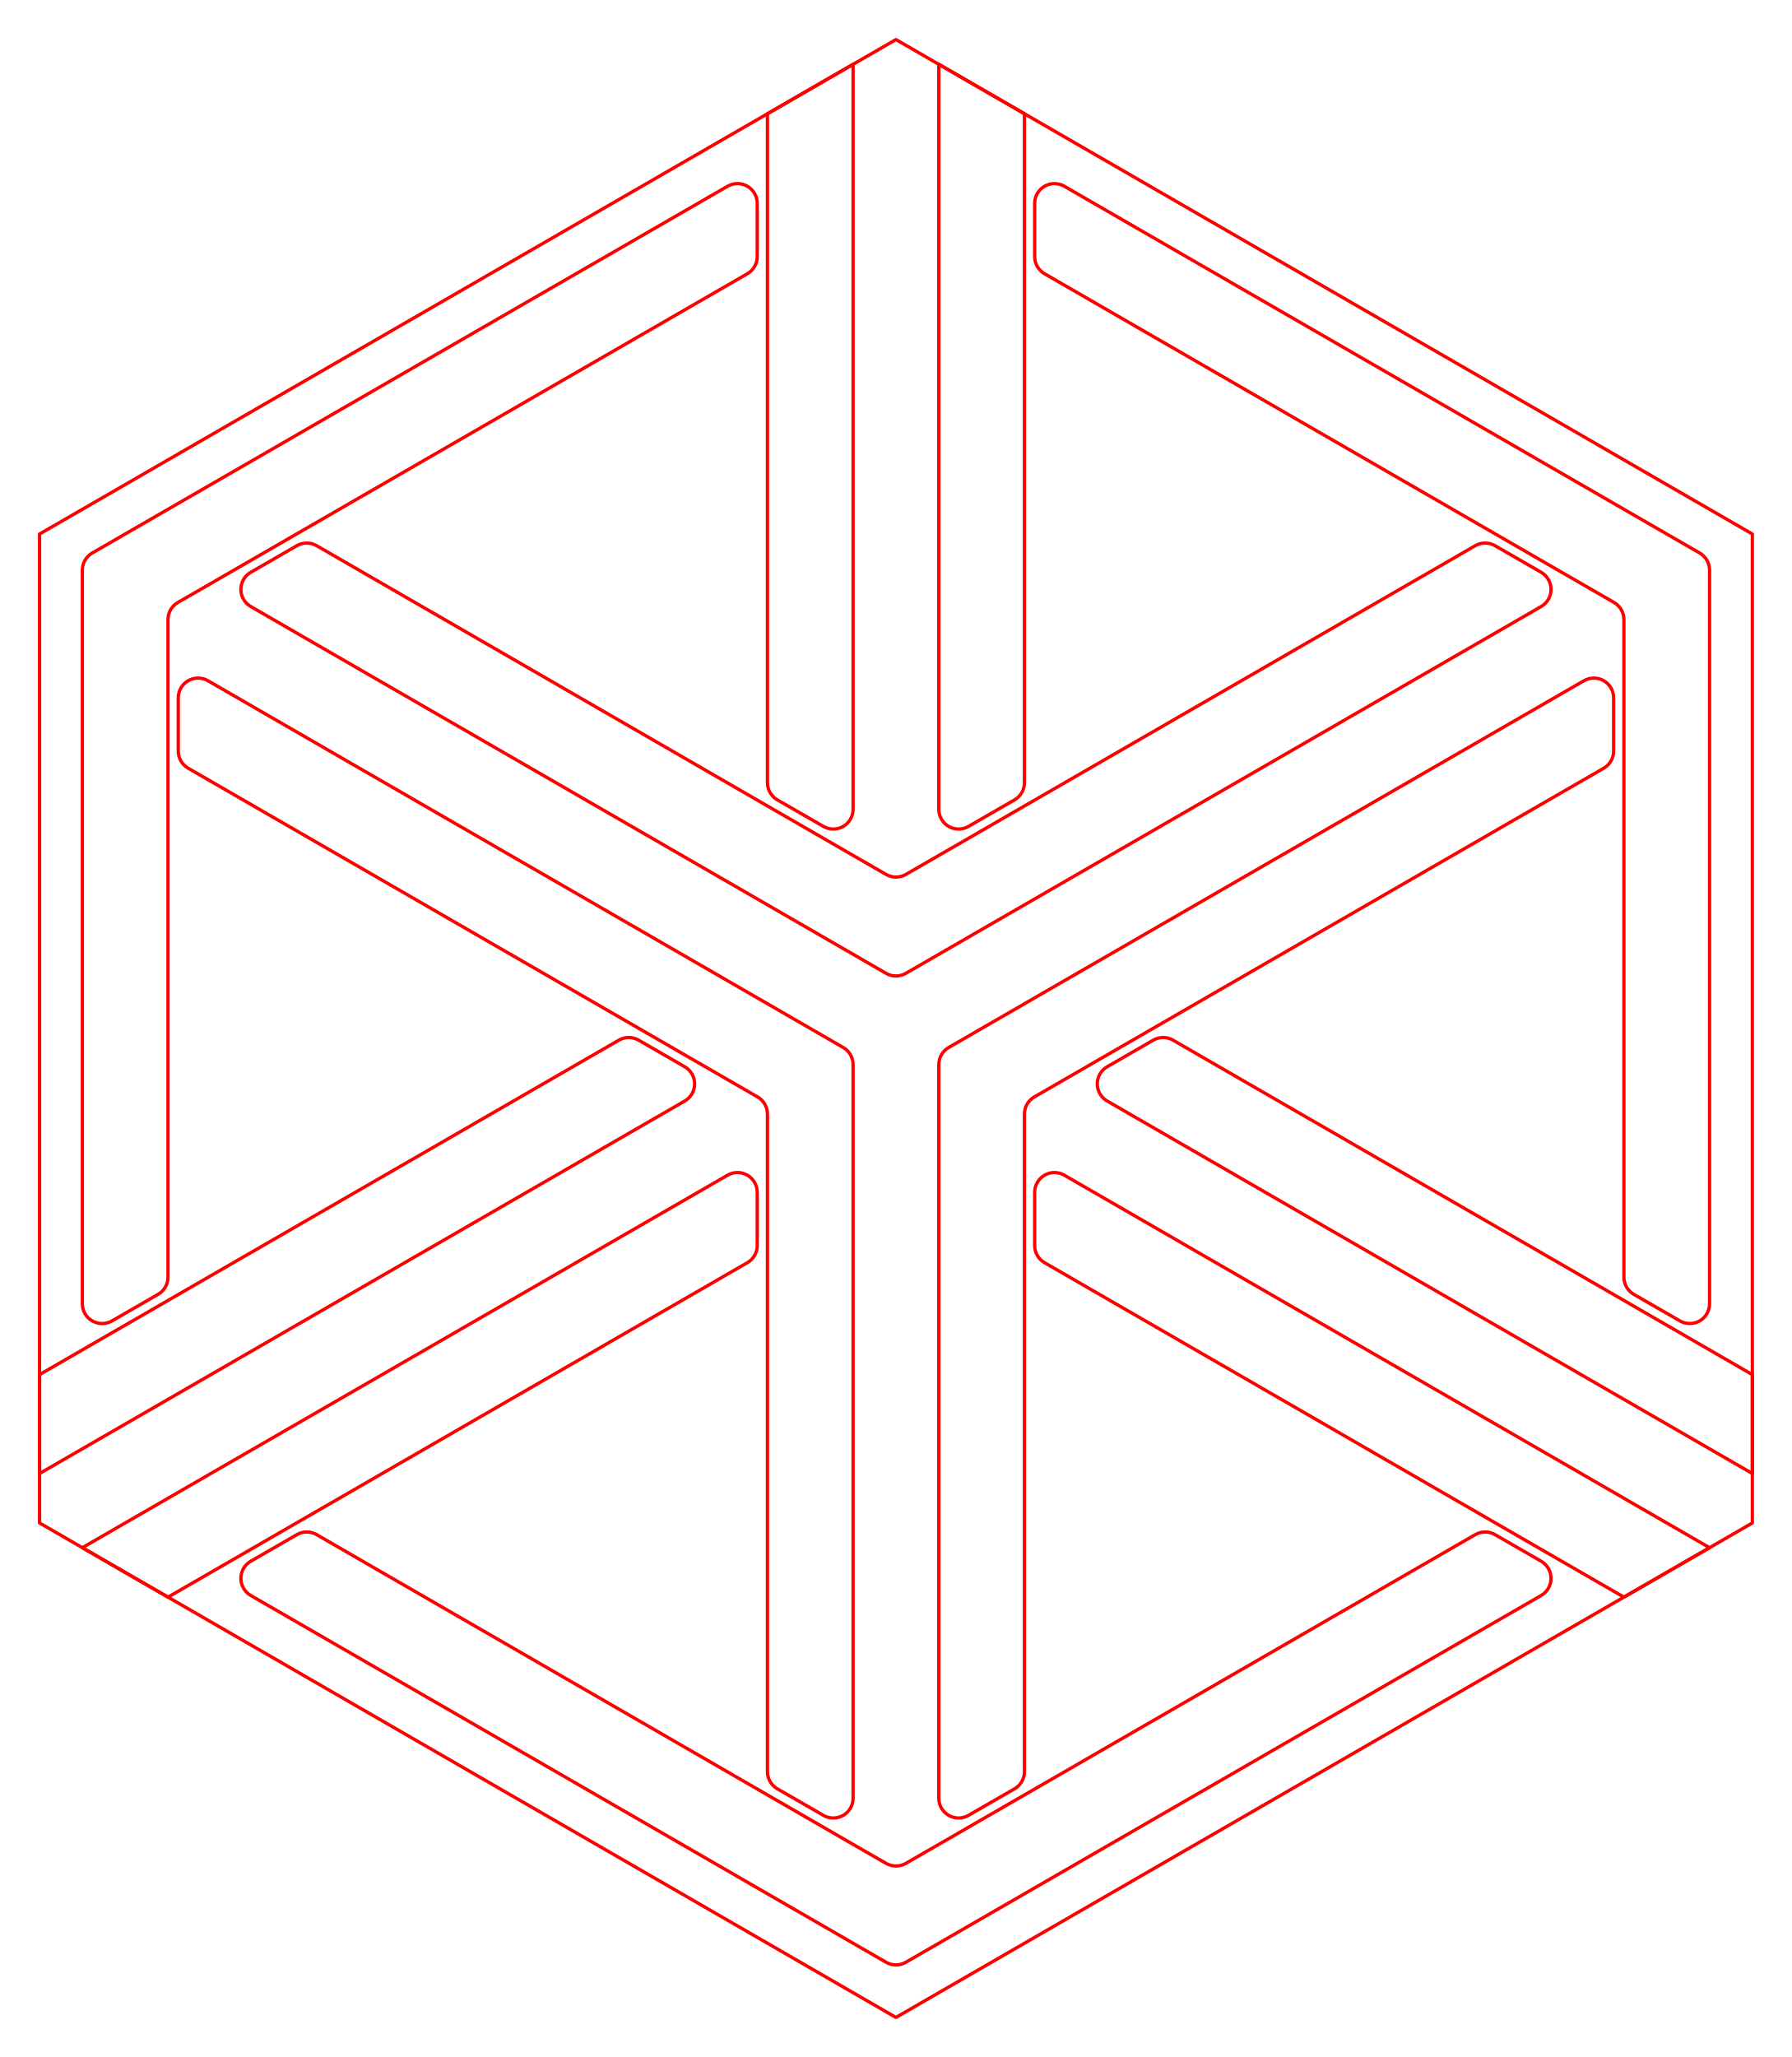
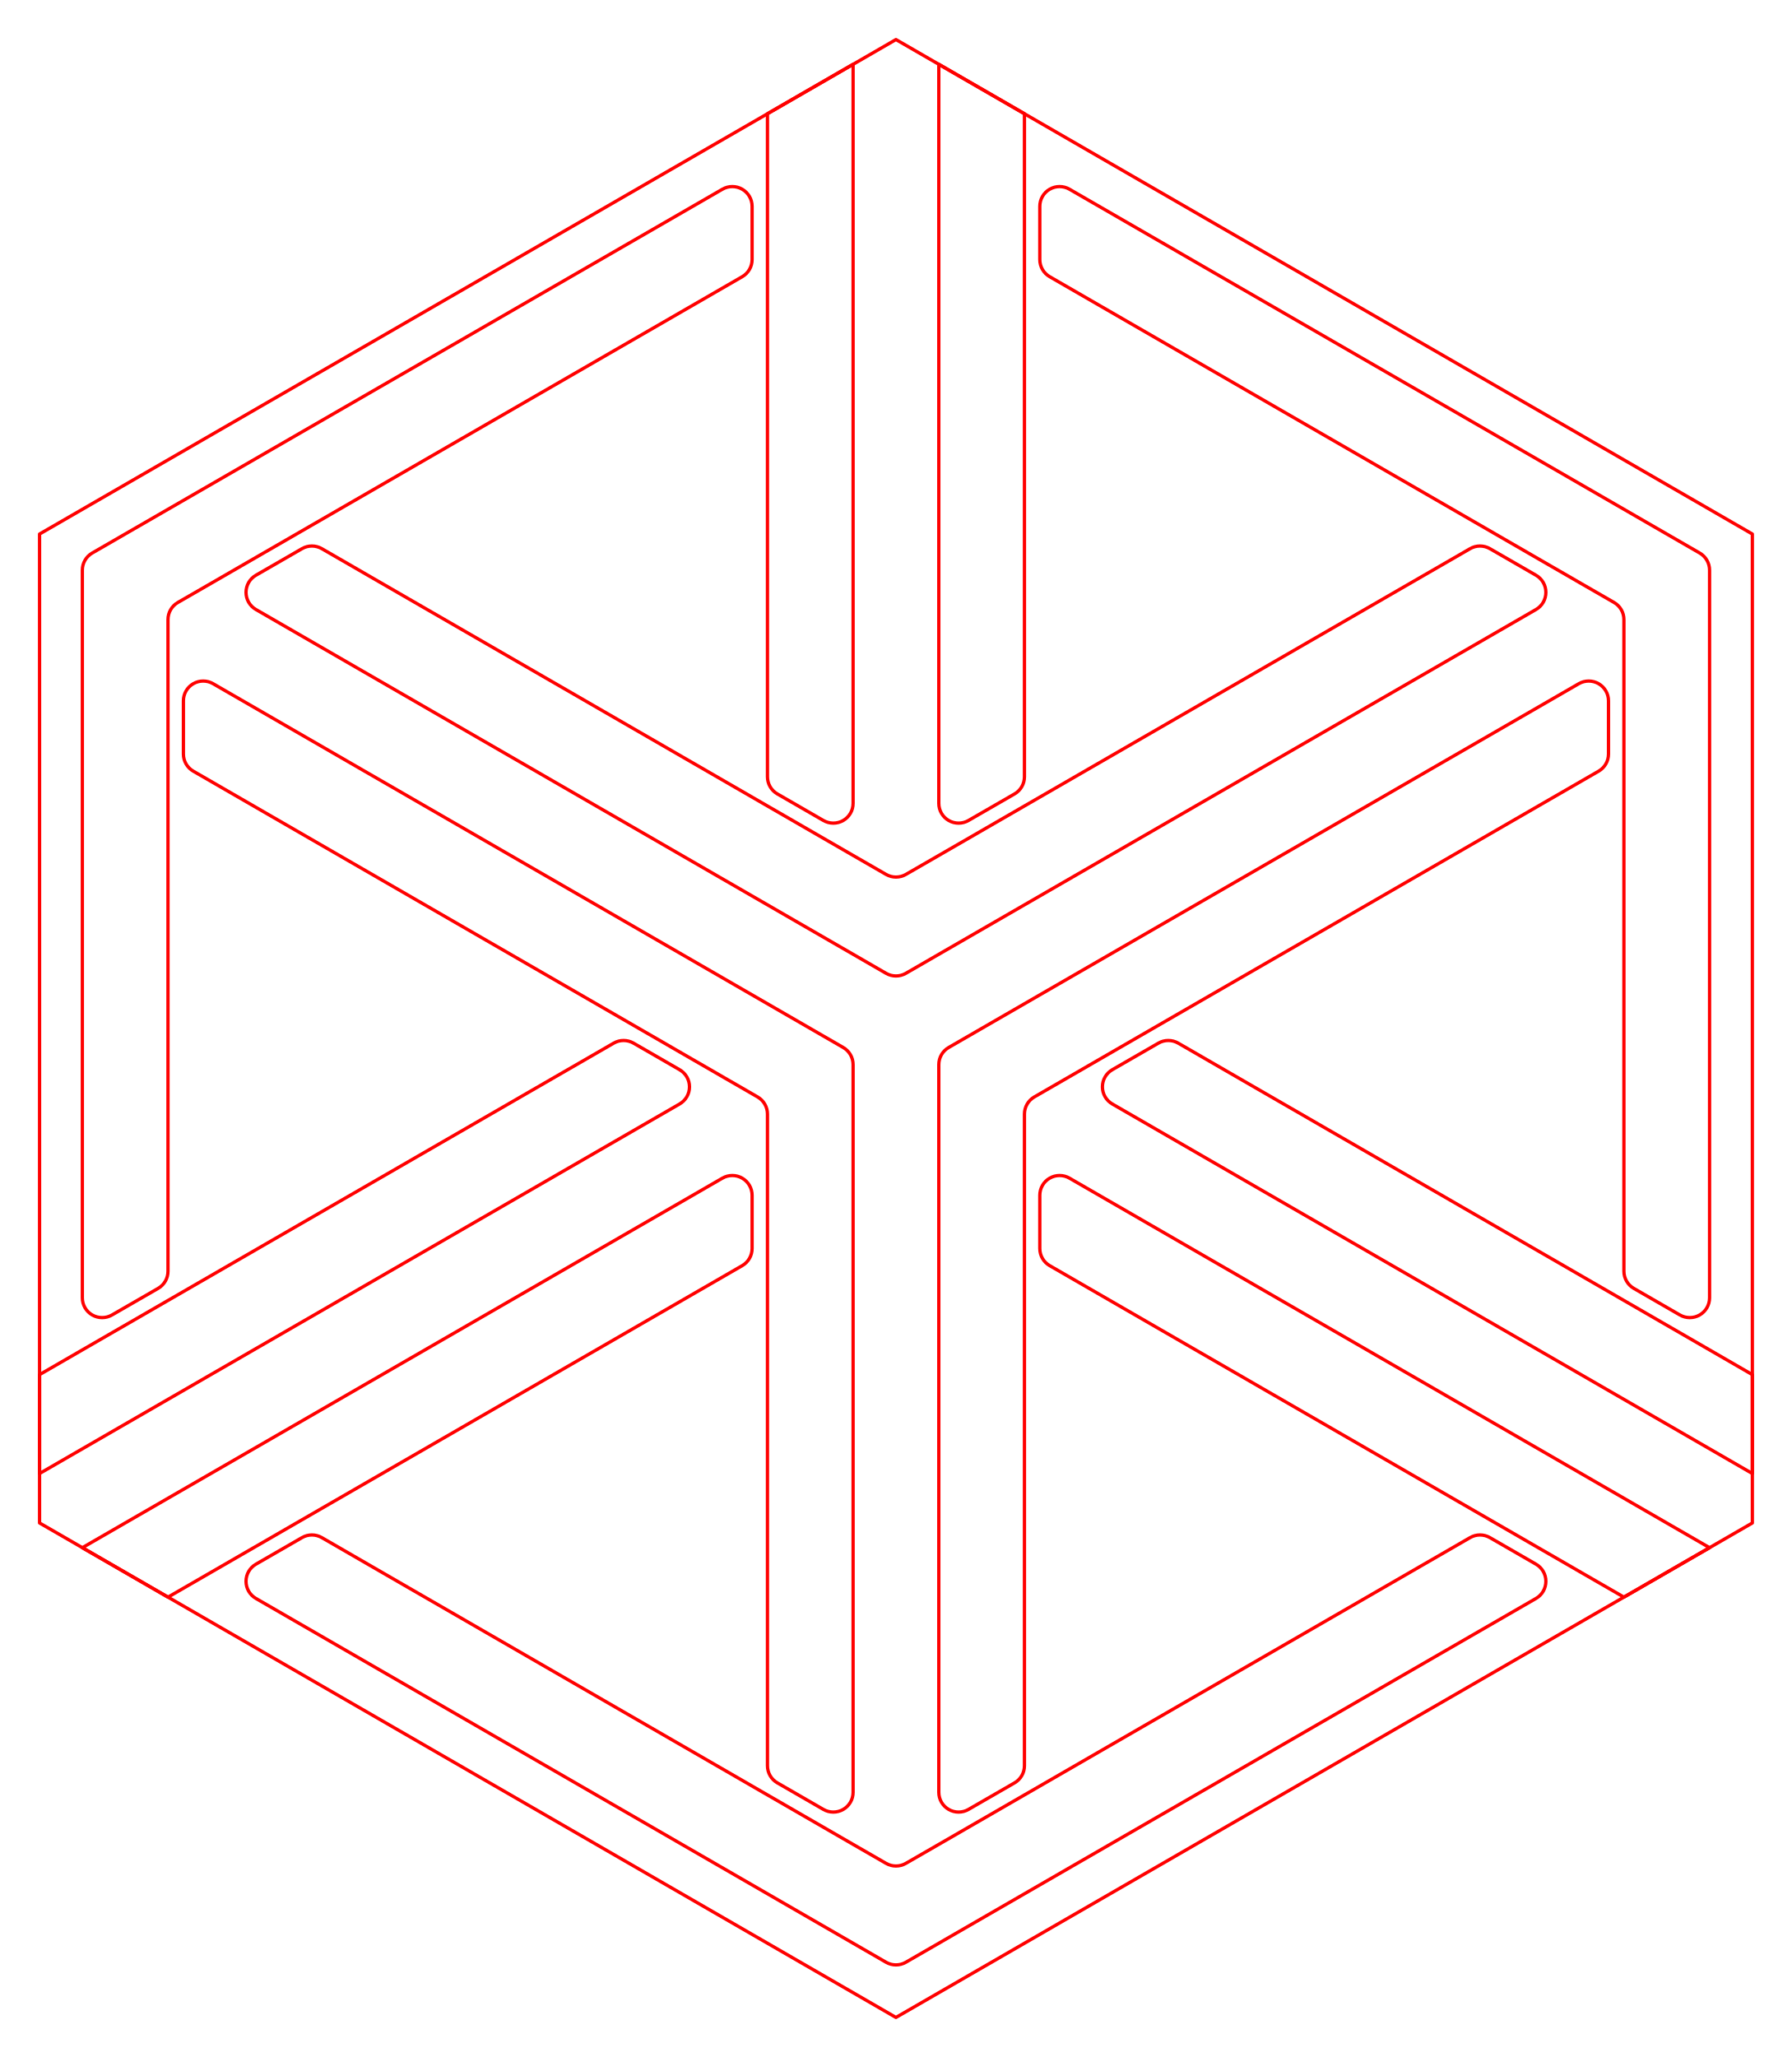
<svg xmlns="http://www.w3.org/2000/svg" version="1.1" viewBox="-13.59 -15.6 27.181 31.2">
  <g id="cut" fill="none" stroke="#FF0000" stroke-width="0.05" stroke-linecap="round" stroke-linejoin="round">
    <path d="M -12.99 -7.5 L 0 -15 L 12.99 -7.5 L 12.99 7.5 L 0 15 L -12.99 7.5 Z" />
-     <path d="M 1.949 -3.728 L 1.949 -11.625 L 1.949 -13.125 L 1.949 -13.875 L 0.65 -14.625 L 0.65 -3.325 A 0.3 0.3 0 0 0 1.1 -3.065 L 1.799 -3.468 A 0.3 0.3 0 0 0 1.949 -3.728 Z" />
-     <path d="M -9.093 -7.5 L -10.392 -6.75 L -10.892 -6.462 A 0.3 0.3 0 0 0 -11.042 -6.202 L -11.042 -5.625 L -11.042 -4.125 L -11.042 3.772 A 0.3 0.3 0 0 1 -11.192 4.032 L -11.891 4.435 A 0.3 0.3 0 0 1 -12.341 4.175 L -12.341 -6.952 A 0.3 0.3 0 0 1 -12.191 -7.212 L -2.554 -12.775 A 0.3 0.3 0 0 1 -2.104 -12.515 L -2.104 -11.708 A 0.3 0.3 0 0 1 -2.254 -11.448 L -9.093 -7.5 Z" />
-     <path d="M -0.65 -14.625 L -0.65 -3.325 A 0.3 0.3 0 0 1 -1.1 -3.065 L -1.799 -3.468 A 0.3 0.3 0 0 1 -1.949 -3.728 L -1.949 -11.625 L -1.949 -13.125 L -1.949 -13.875 L -0.65 -14.625 Z" />
-     <path d="M -0.15 -0.837 L -9.786 -6.4 A 0.3 0.3 0 0 1 -9.786 -6.92 L -9.087 -7.323 A 0.3 0.3 0 0 1 -8.787 -7.323 L -1.949 -3.375 L -0.65 -2.625 L -0.15 -2.337 A 0.3 0.3 0 0 0 0.15 -2.337 L 0.65 -2.625 L 1.949 -3.375 L 8.787 -7.323 A 0.3 0.3 0 0 1 9.087 -7.323 L 9.786 -6.92 A 0.3 0.3 0 0 1 9.786 -6.4 L 0.15 -0.837 A 0.3 0.3 0 0 1 -0.15 -0.837 Z" />
-     <path d="M 0.65 0.548 L 0.65 11.675 A 0.3 0.3 0 0 0 1.1 11.935 L 1.799 11.532 A 0.3 0.3 0 0 0 1.949 11.272 L 1.949 3.375 L 1.949 1.875 L 1.949 1.298 A 0.3 0.3 0 0 1 2.099 1.038 L 2.598 0.75 L 3.897 0 L 10.736 -3.948 A 0.3 0.3 0 0 0 10.886 -4.208 L 10.886 -5.015 A 0.3 0.3 0 0 0 10.436 -5.275 L 0.8 0.288 A 0.3 0.3 0 0 0 0.65 0.548 Z" />
-     <path d="M 0.15 14.163 L 9.786 8.6 A 0.3 0.3 0 0 0 9.786 8.08 L 9.087 7.677 A 0.3 0.3 0 0 0 8.787 7.677 L 1.949 11.625 L 0.65 12.375 L 0.15 12.663 A 0.3 0.3 0 0 1 -0.15 12.663 L -0.65 12.375 L -1.949 11.625 L -8.787 7.677 A 0.3 0.3 0 0 0 -9.087 7.677 L -9.786 8.08 A 0.3 0.3 0 0 0 -9.786 8.6 L -0.15 14.163 A 0.3 0.3 0 0 0 0.15 14.163 Z" />
-     <path d="M 12.341 7.875 L 2.554 2.225 A 0.3 0.3 0 0 0 2.104 2.485 L 2.104 3.292 A 0.3 0.3 0 0 0 2.254 3.552 L 9.093 7.5 L 10.392 8.25 L 11.042 8.625 L 12.341 7.875 Z" />
-     <path d="M 12.341 -6.952 L 12.341 4.175 A 0.3 0.3 0 0 1 11.891 4.435 L 11.192 4.032 A 0.3 0.3 0 0 1 11.042 3.772 L 11.042 -4.125 L 11.042 -5.625 L 11.042 -6.202 A 0.3 0.3 0 0 0 10.892 -6.462 L 10.392 -6.75 L 9.093 -7.5 L 2.254 -11.448 A 0.3 0.3 0 0 1 2.104 -11.708 L 2.104 -12.515 A 0.3 0.3 0 0 1 2.554 -12.775 L 12.191 -7.212 A 0.3 0.3 0 0 1 12.341 -6.952 Z" />
-     <path d="M 12.99 6.75 L 3.204 1.1 A 0.3 0.3 0 0 1 3.204 0.58 L 3.903 0.177 A 0.3 0.3 0 0 1 4.203 0.177 L 11.042 4.125 L 12.341 4.875 L 12.99 5.25 L 12.99 6.75 Z" />
-     <path d="M -0.8 0.288 L -10.436 -5.275 A 0.3 0.3 0 0 0 -10.886 -5.015 L -10.886 -4.208 A 0.3 0.3 0 0 0 -10.736 -3.948 L -3.897 0 L -2.598 0.75 L -2.099 1.038 A 0.3 0.3 0 0 1 -1.949 1.298 L -1.949 1.875 L -1.949 3.375 L -1.949 11.272 A 0.3 0.3 0 0 0 -1.799 11.532 L -1.1 11.935 A 0.3 0.3 0 0 0 -0.65 11.675 L -0.65 0.548 A 0.3 0.3 0 0 0 -0.8 0.288 Z" />
-     <path d="M -12.99 6.75 L -3.204 1.1 A 0.3 0.3 0 0 0 -3.204 0.58 L -3.903 0.177 A 0.3 0.3 0 0 0 -4.203 0.177 L -11.042 4.125 L -12.341 4.875 L -12.99 5.25 L -12.99 6.75 Z" />
-     <path d="M -12.341 7.875 L -2.554 2.225 A 0.3 0.3 0 0 1 -2.104 2.485 L -2.104 3.292 A 0.3 0.3 0 0 1 -2.254 3.552 L -9.093 7.5 L -10.392 8.25 L -11.042 8.625 L -12.341 7.875 Z" />
+     <path d="M 1.949 -3.818 L 1.949 -11.625 L 1.949 -13.125 L 1.949 -13.875 L 0.65 -14.625 L 0.65 -3.415 A 0.3 0.3 0 0 0 1.1 -3.155 L 1.799 -3.558 A 0.3 0.3 0 0 0 1.949 -3.818 Z" />
+     <path d="M -9.093 -7.5 L -10.392 -6.75 L -10.892 -6.462 A 0.3 0.3 0 0 0 -11.042 -6.202 L -11.042 -5.625 L -11.042 -4.125 L -11.042 3.682 A 0.3 0.3 0 0 1 -11.192 3.942 L -11.891 4.345 A 0.3 0.3 0 0 1 -12.341 4.085 L -12.341 -6.952 A 0.3 0.3 0 0 1 -12.191 -7.212 L -2.632 -12.73 A 0.3 0.3 0 0 1 -2.182 -12.47 L -2.182 -11.663 A 0.3 0.3 0 0 1 -2.332 -11.403 L -9.093 -7.5 Z" />
+     <path d="M -0.65 -14.625 L -0.65 -3.415 A 0.3 0.3 0 0 1 -1.1 -3.155 L -1.799 -3.558 A 0.3 0.3 0 0 1 -1.949 -3.818 L -1.949 -11.625 L -1.949 -13.125 L -1.949 -13.875 L -0.65 -14.625 Z" />
+     <path d="M -0.15 -0.837 L -9.708 -6.355 A 0.3 0.3 0 0 1 -9.708 -6.875 L -9.009 -7.278 A 0.3 0.3 0 0 1 -8.709 -7.278 L -1.949 -3.375 L -0.65 -2.625 L -0.15 -2.337 A 0.3 0.3 0 0 0 0.15 -2.337 L 0.65 -2.625 L 1.949 -3.375 L 8.709 -7.278 A 0.3 0.3 0 0 1 9.009 -7.278 L 9.708 -6.875 A 0.3 0.3 0 0 1 9.708 -6.355 L 0.15 -0.837 A 0.3 0.3 0 0 1 -0.15 -0.837 Z" />
+     <path d="M 0.65 0.548 L 0.65 11.585 A 0.3 0.3 0 0 0 1.1 11.845 L 1.799 11.442 A 0.3 0.3 0 0 0 1.949 11.182 L 1.949 3.375 L 1.949 1.875 L 1.949 1.298 A 0.3 0.3 0 0 1 2.099 1.038 L 2.598 0.75 L 3.897 0 L 10.658 -3.903 A 0.3 0.3 0 0 0 10.808 -4.163 L 10.808 -4.97 A 0.3 0.3 0 0 0 10.358 -5.23 L 0.8 0.288 A 0.3 0.3 0 0 0 0.65 0.548 Z" />
+     <path d="M 0.15 14.163 L 9.708 8.645 A 0.3 0.3 0 0 0 9.708 8.125 L 9.009 7.722 A 0.3 0.3 0 0 0 8.709 7.722 L 1.949 11.625 L 0.65 12.375 L 0.15 12.663 A 0.3 0.3 0 0 1 -0.15 12.663 L -0.65 12.375 L -1.949 11.625 L -8.709 7.722 A 0.3 0.3 0 0 0 -9.009 7.722 L -9.708 8.125 A 0.3 0.3 0 0 0 -9.708 8.645 L -0.15 14.163 A 0.3 0.3 0 0 0 0.15 14.163 Z" />
+     <path d="M 12.341 7.875 L 2.632 2.27 A 0.3 0.3 0 0 0 2.182 2.53 L 2.182 3.337 A 0.3 0.3 0 0 0 2.332 3.597 L 9.093 7.5 L 10.392 8.25 L 11.042 8.625 L 12.341 7.875 Z" />
+     <path d="M 12.341 -6.952 L 12.341 4.085 A 0.3 0.3 0 0 1 11.891 4.345 L 11.192 3.942 A 0.3 0.3 0 0 1 11.042 3.682 L 11.042 -4.125 L 11.042 -5.625 L 11.042 -6.202 A 0.3 0.3 0 0 0 10.892 -6.462 L 10.392 -6.75 L 9.093 -7.5 L 2.332 -11.403 A 0.3 0.3 0 0 1 2.182 -11.663 L 2.182 -12.47 A 0.3 0.3 0 0 1 2.632 -12.73 L 12.191 -7.212 A 0.3 0.3 0 0 1 12.341 -6.952 Z" />
+     <path d="M 12.99 6.75 L 3.282 1.145 A 0.3 0.3 0 0 1 3.282 0.625 L 3.981 0.222 A 0.3 0.3 0 0 1 4.281 0.222 L 11.042 4.125 L 12.341 4.875 L 12.99 5.25 L 12.99 6.75 Z" />
+     <path d="M -0.8 0.288 L -10.358 -5.23 A 0.3 0.3 0 0 0 -10.808 -4.97 L -10.808 -4.163 A 0.3 0.3 0 0 0 -10.658 -3.903 L -3.897 0 L -2.598 0.75 L -2.099 1.038 A 0.3 0.3 0 0 1 -1.949 1.298 L -1.949 1.875 L -1.949 3.375 L -1.949 11.182 A 0.3 0.3 0 0 0 -1.799 11.442 L -1.1 11.845 A 0.3 0.3 0 0 0 -0.65 11.585 L -0.65 0.548 A 0.3 0.3 0 0 0 -0.8 0.288 Z" />
+     <path d="M -12.99 6.75 L -3.282 1.145 A 0.3 0.3 0 0 0 -3.282 0.625 L -3.981 0.222 A 0.3 0.3 0 0 0 -4.281 0.222 L -11.042 4.125 L -12.341 4.875 L -12.99 5.25 L -12.99 6.75 Z" />
+     <path d="M -12.341 7.875 L -2.632 2.27 A 0.3 0.3 0 0 1 -2.182 2.53 L -2.182 3.337 A 0.3 0.3 0 0 1 -2.332 3.597 L -9.093 7.5 L -10.392 8.25 L -11.042 8.625 L -12.341 7.875 Z" />
  </g>
</svg>
